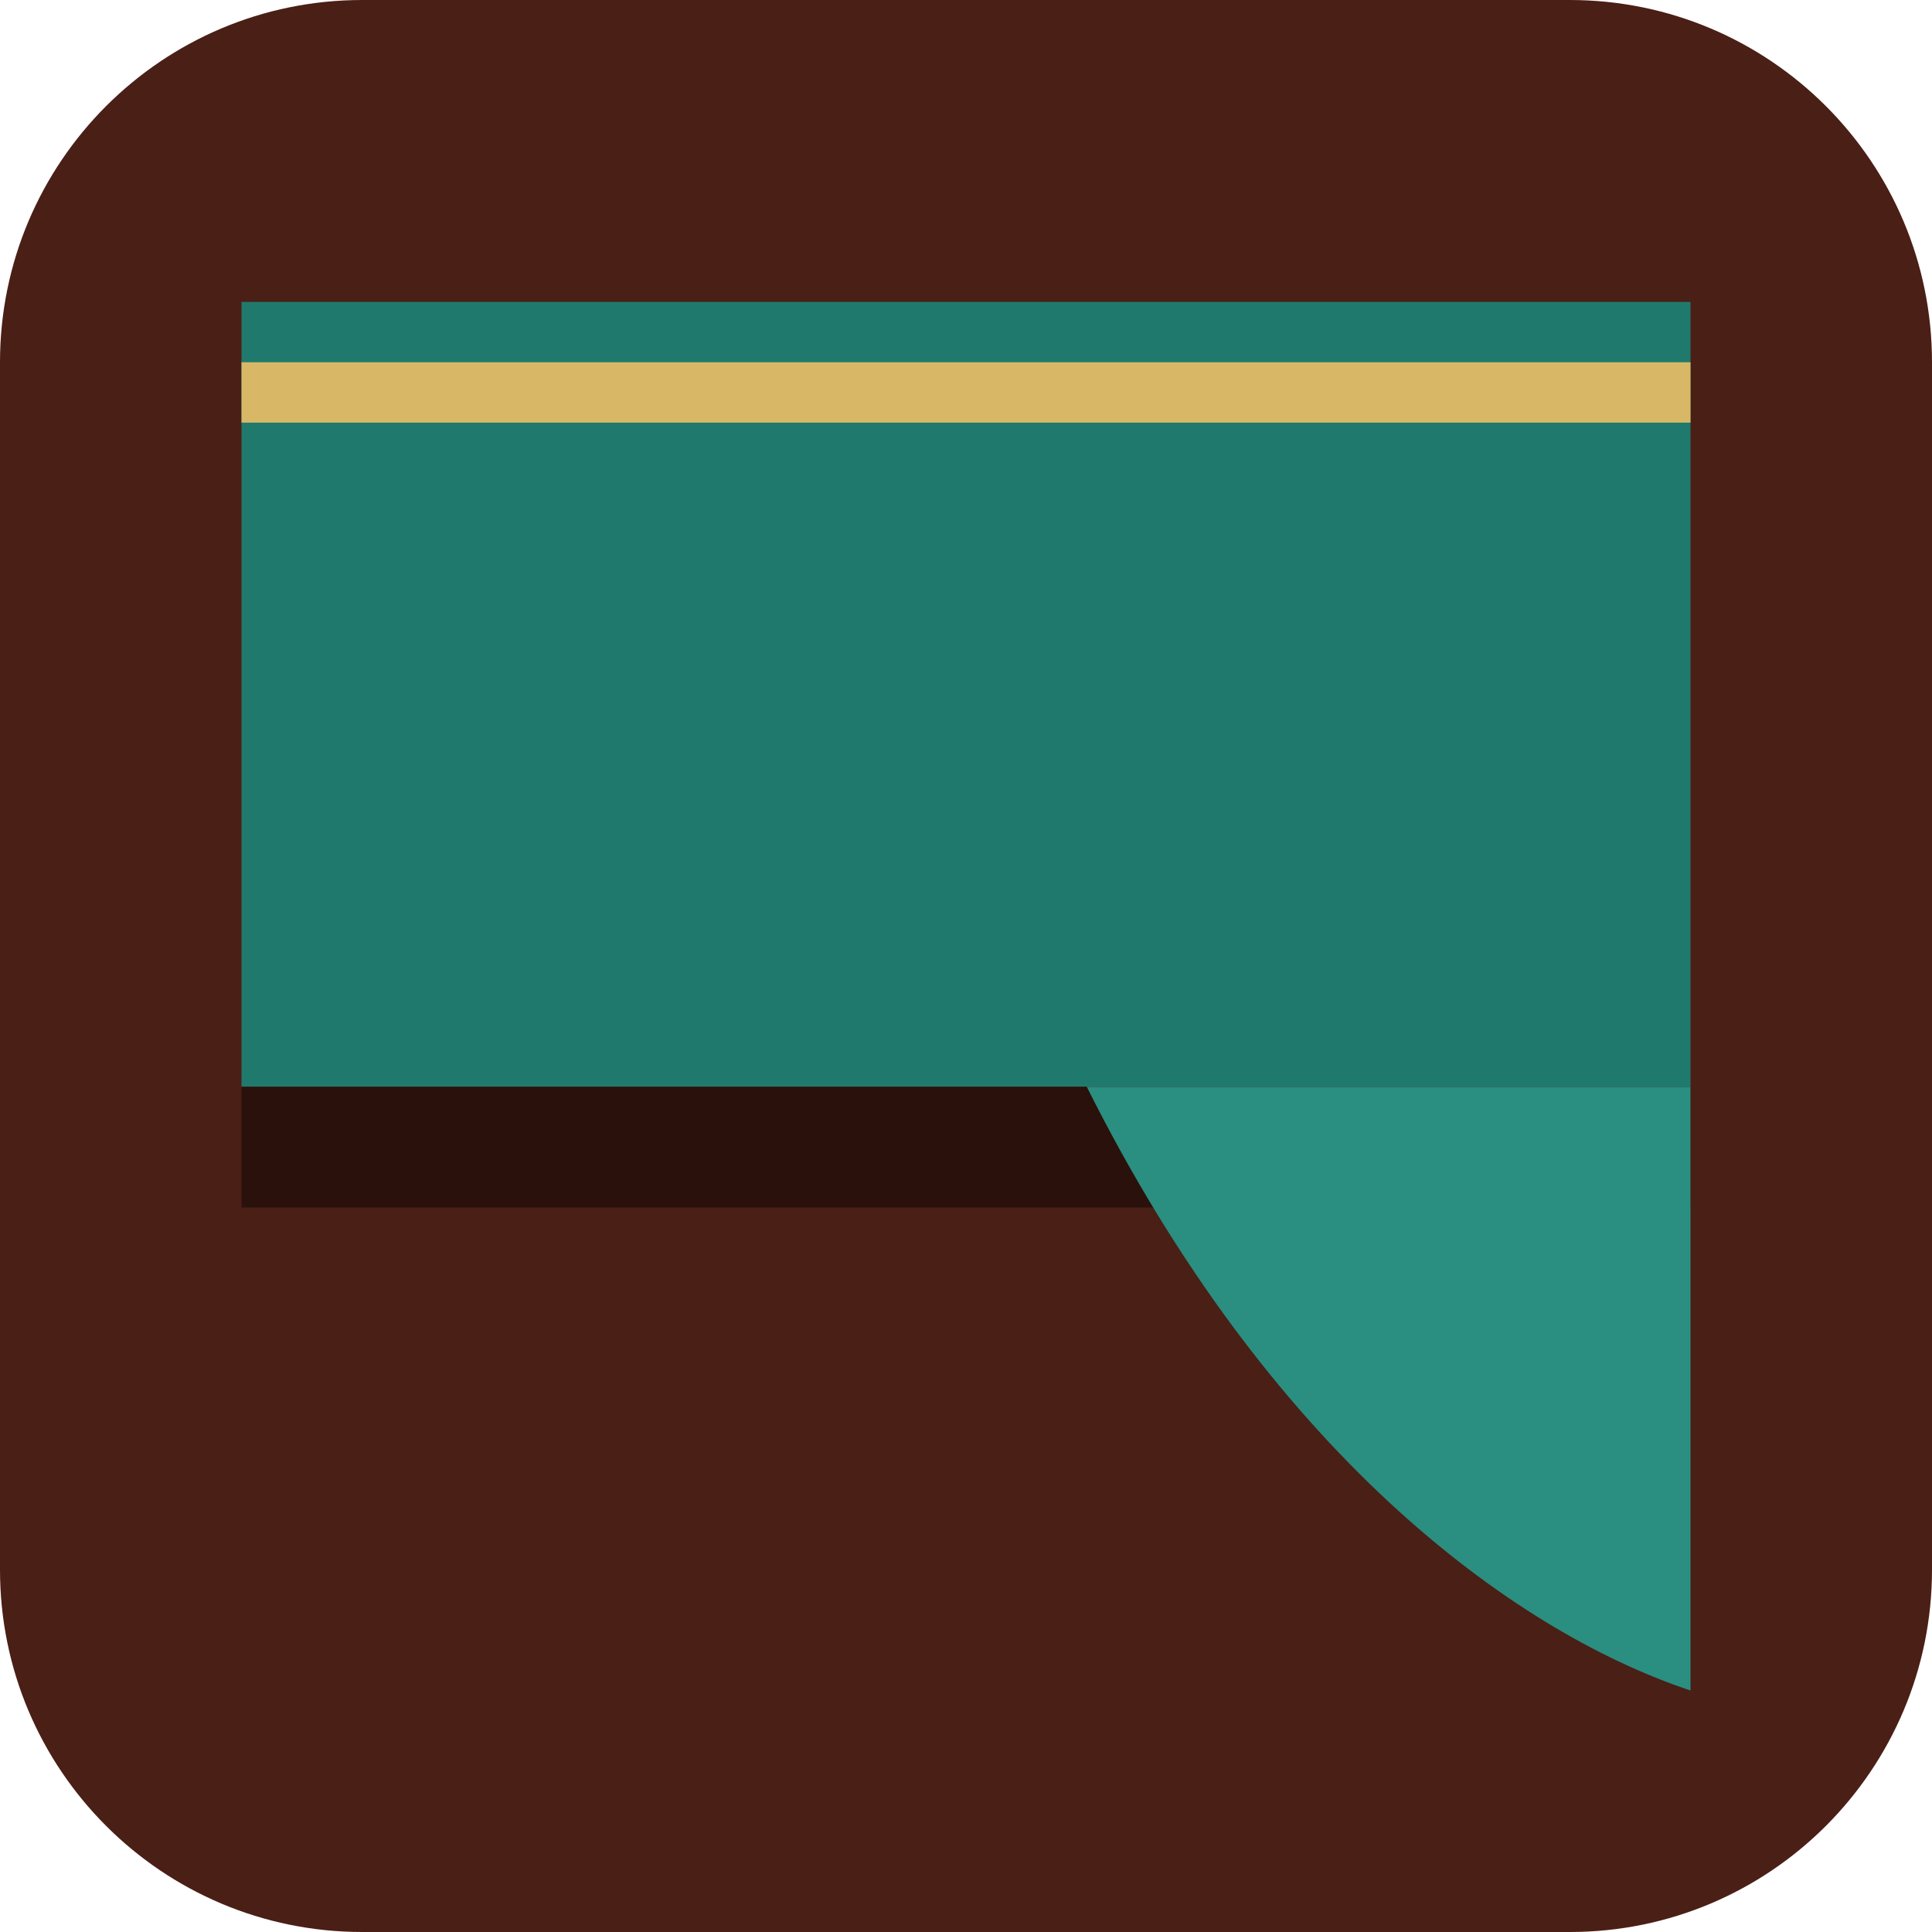
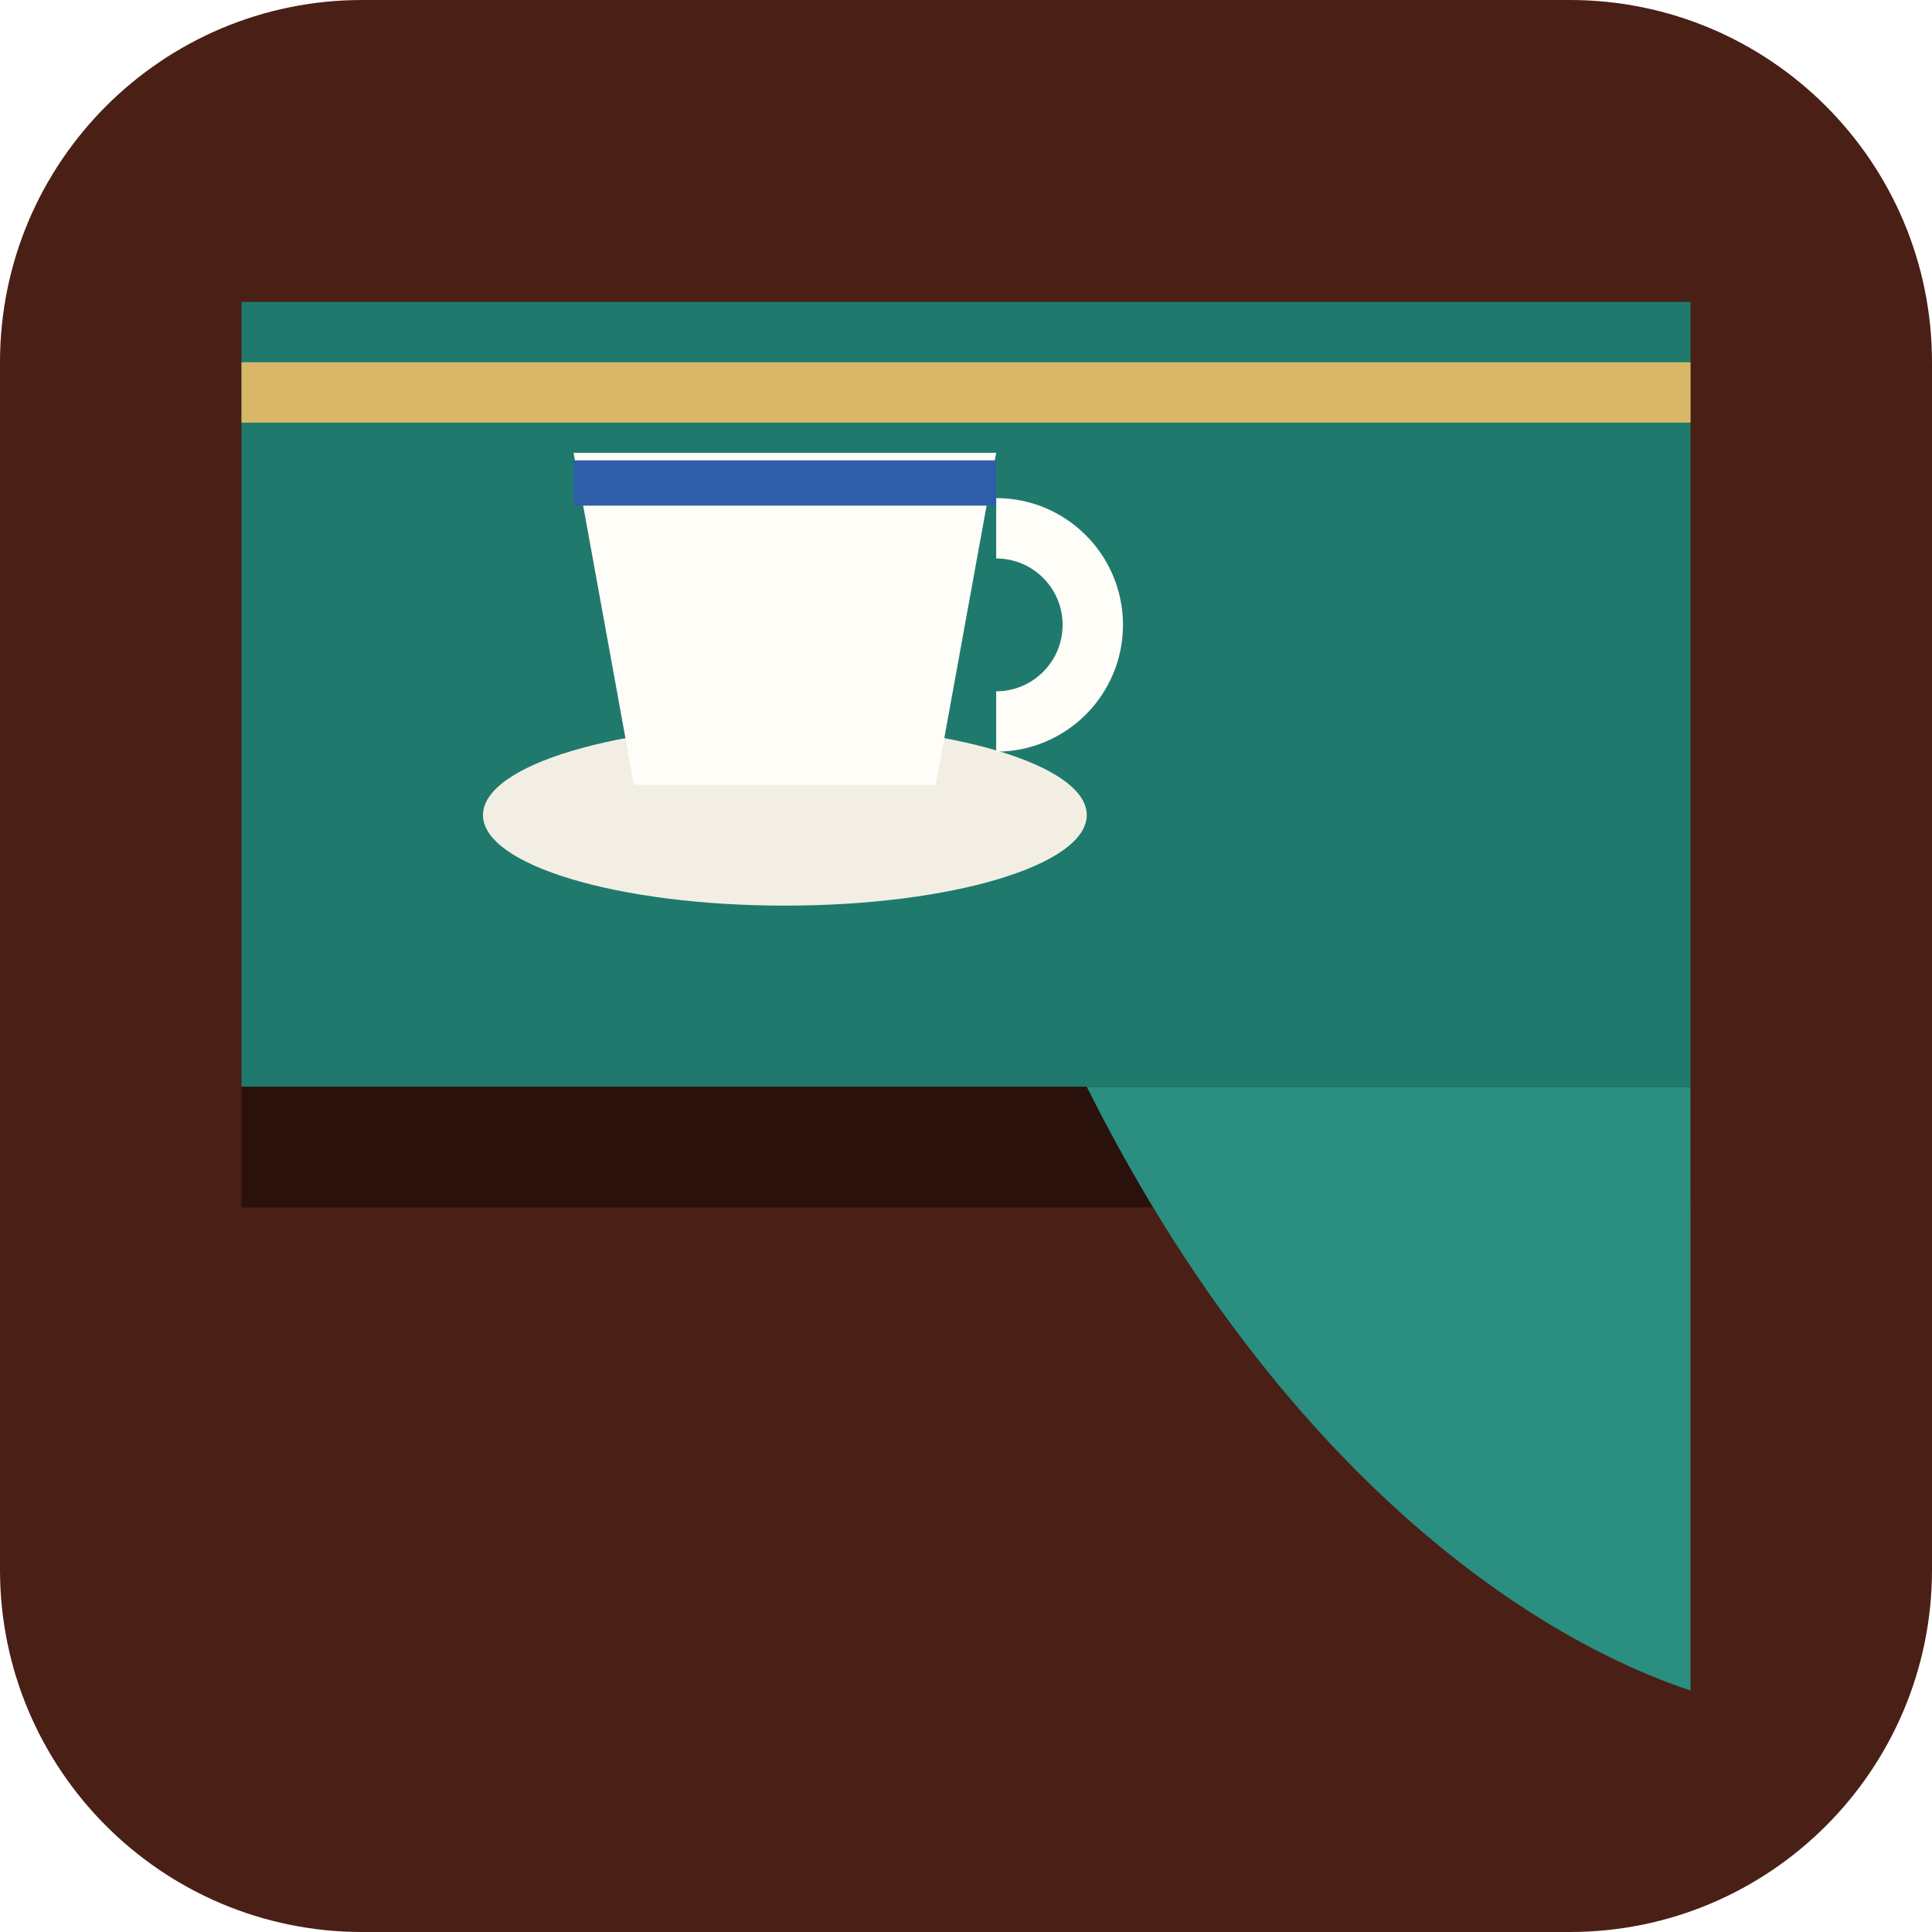
<svg xmlns="http://www.w3.org/2000/svg" viewBox="0 0 64 64">
  <rect width="64" height="64" rx="12" fill="#4A1F16" />
  <path d="M8 10h48v26H8z" fill="#1F7A6D" />
  <path d="M8 36h48v4H8z" fill="#2a110b" />
  <path d="M36 36l20 0 0 20c-6-2-14-8-20-20z" fill="#2A8E80" />
  <path d="M8 13h48" stroke="#D8B866" stroke-width="2" />
+   <ellipse cx="26" cy="27" rx="10" ry="3" fill="#F3EEE4" />
+   <path d="M19 15h14l-2 11h-10z" fill="#FFFDF7" />
+   <path d="M33 17.5a3.2 3.2 0 0 1 0 6.4" stroke="#FFFDF7" stroke-width="2" fill="none" />
+   <path d="M19 16h14" stroke="#2F5DA8" stroke-width="1.5" />
</svg>
